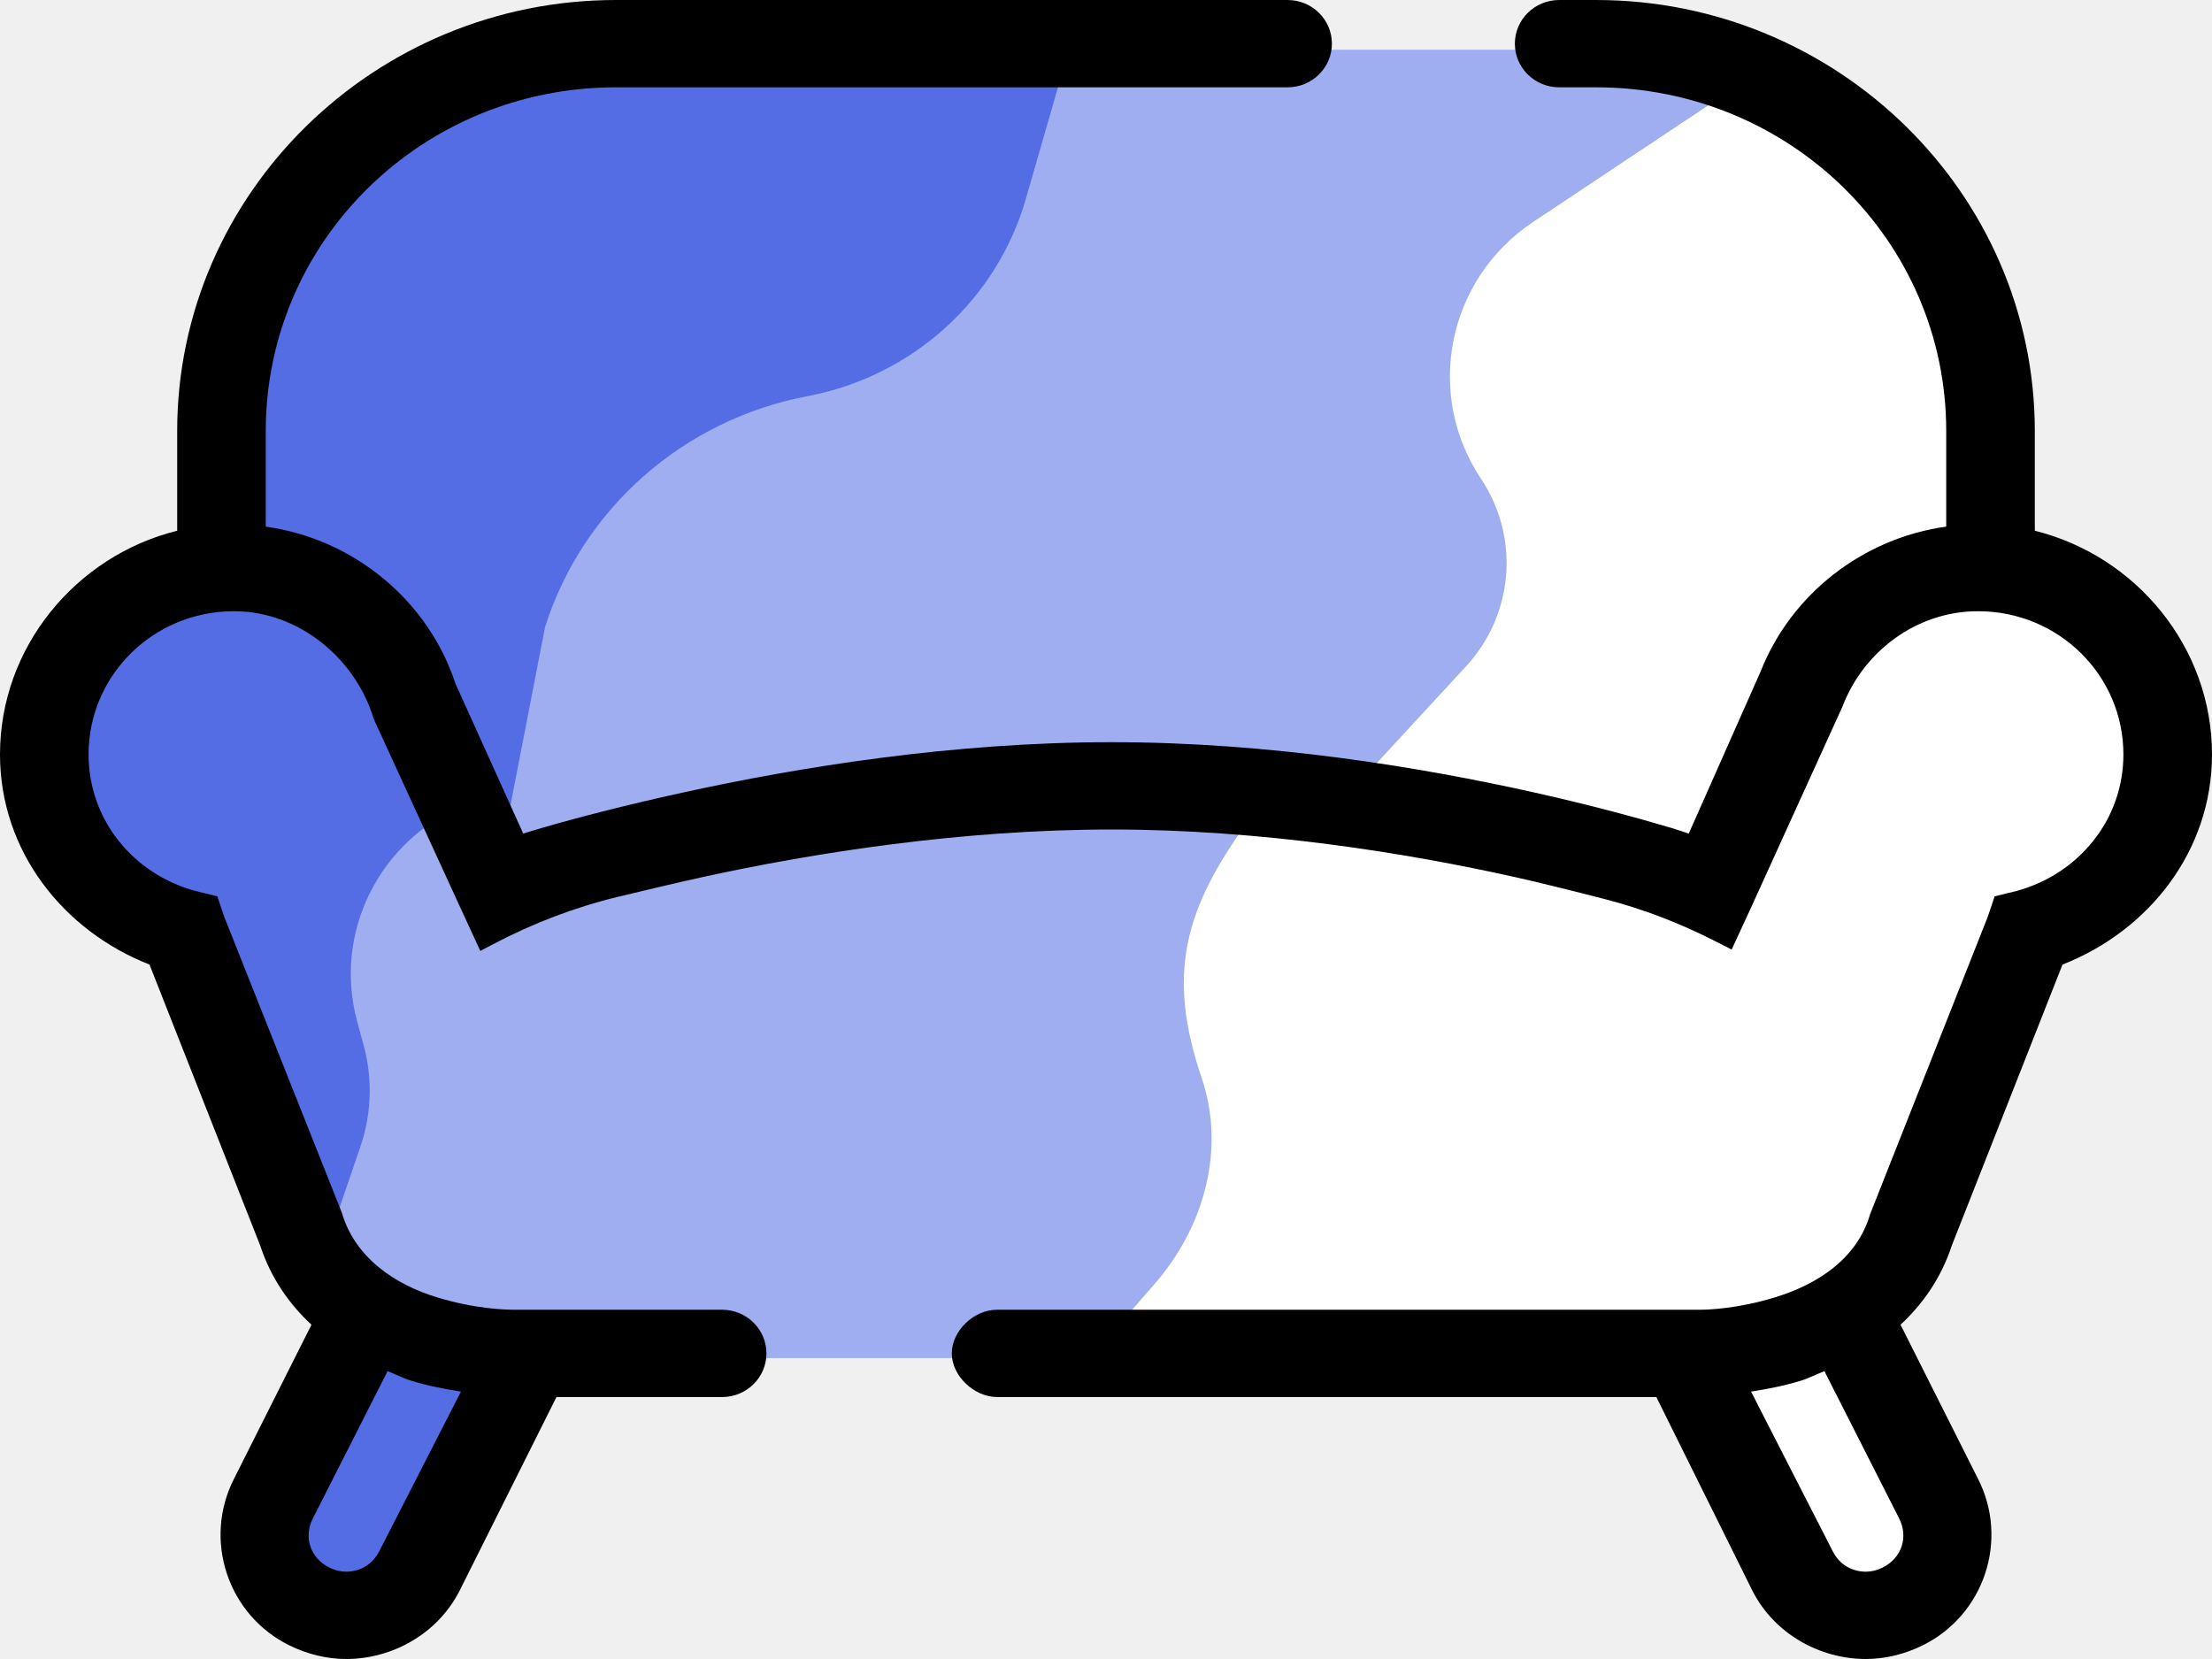
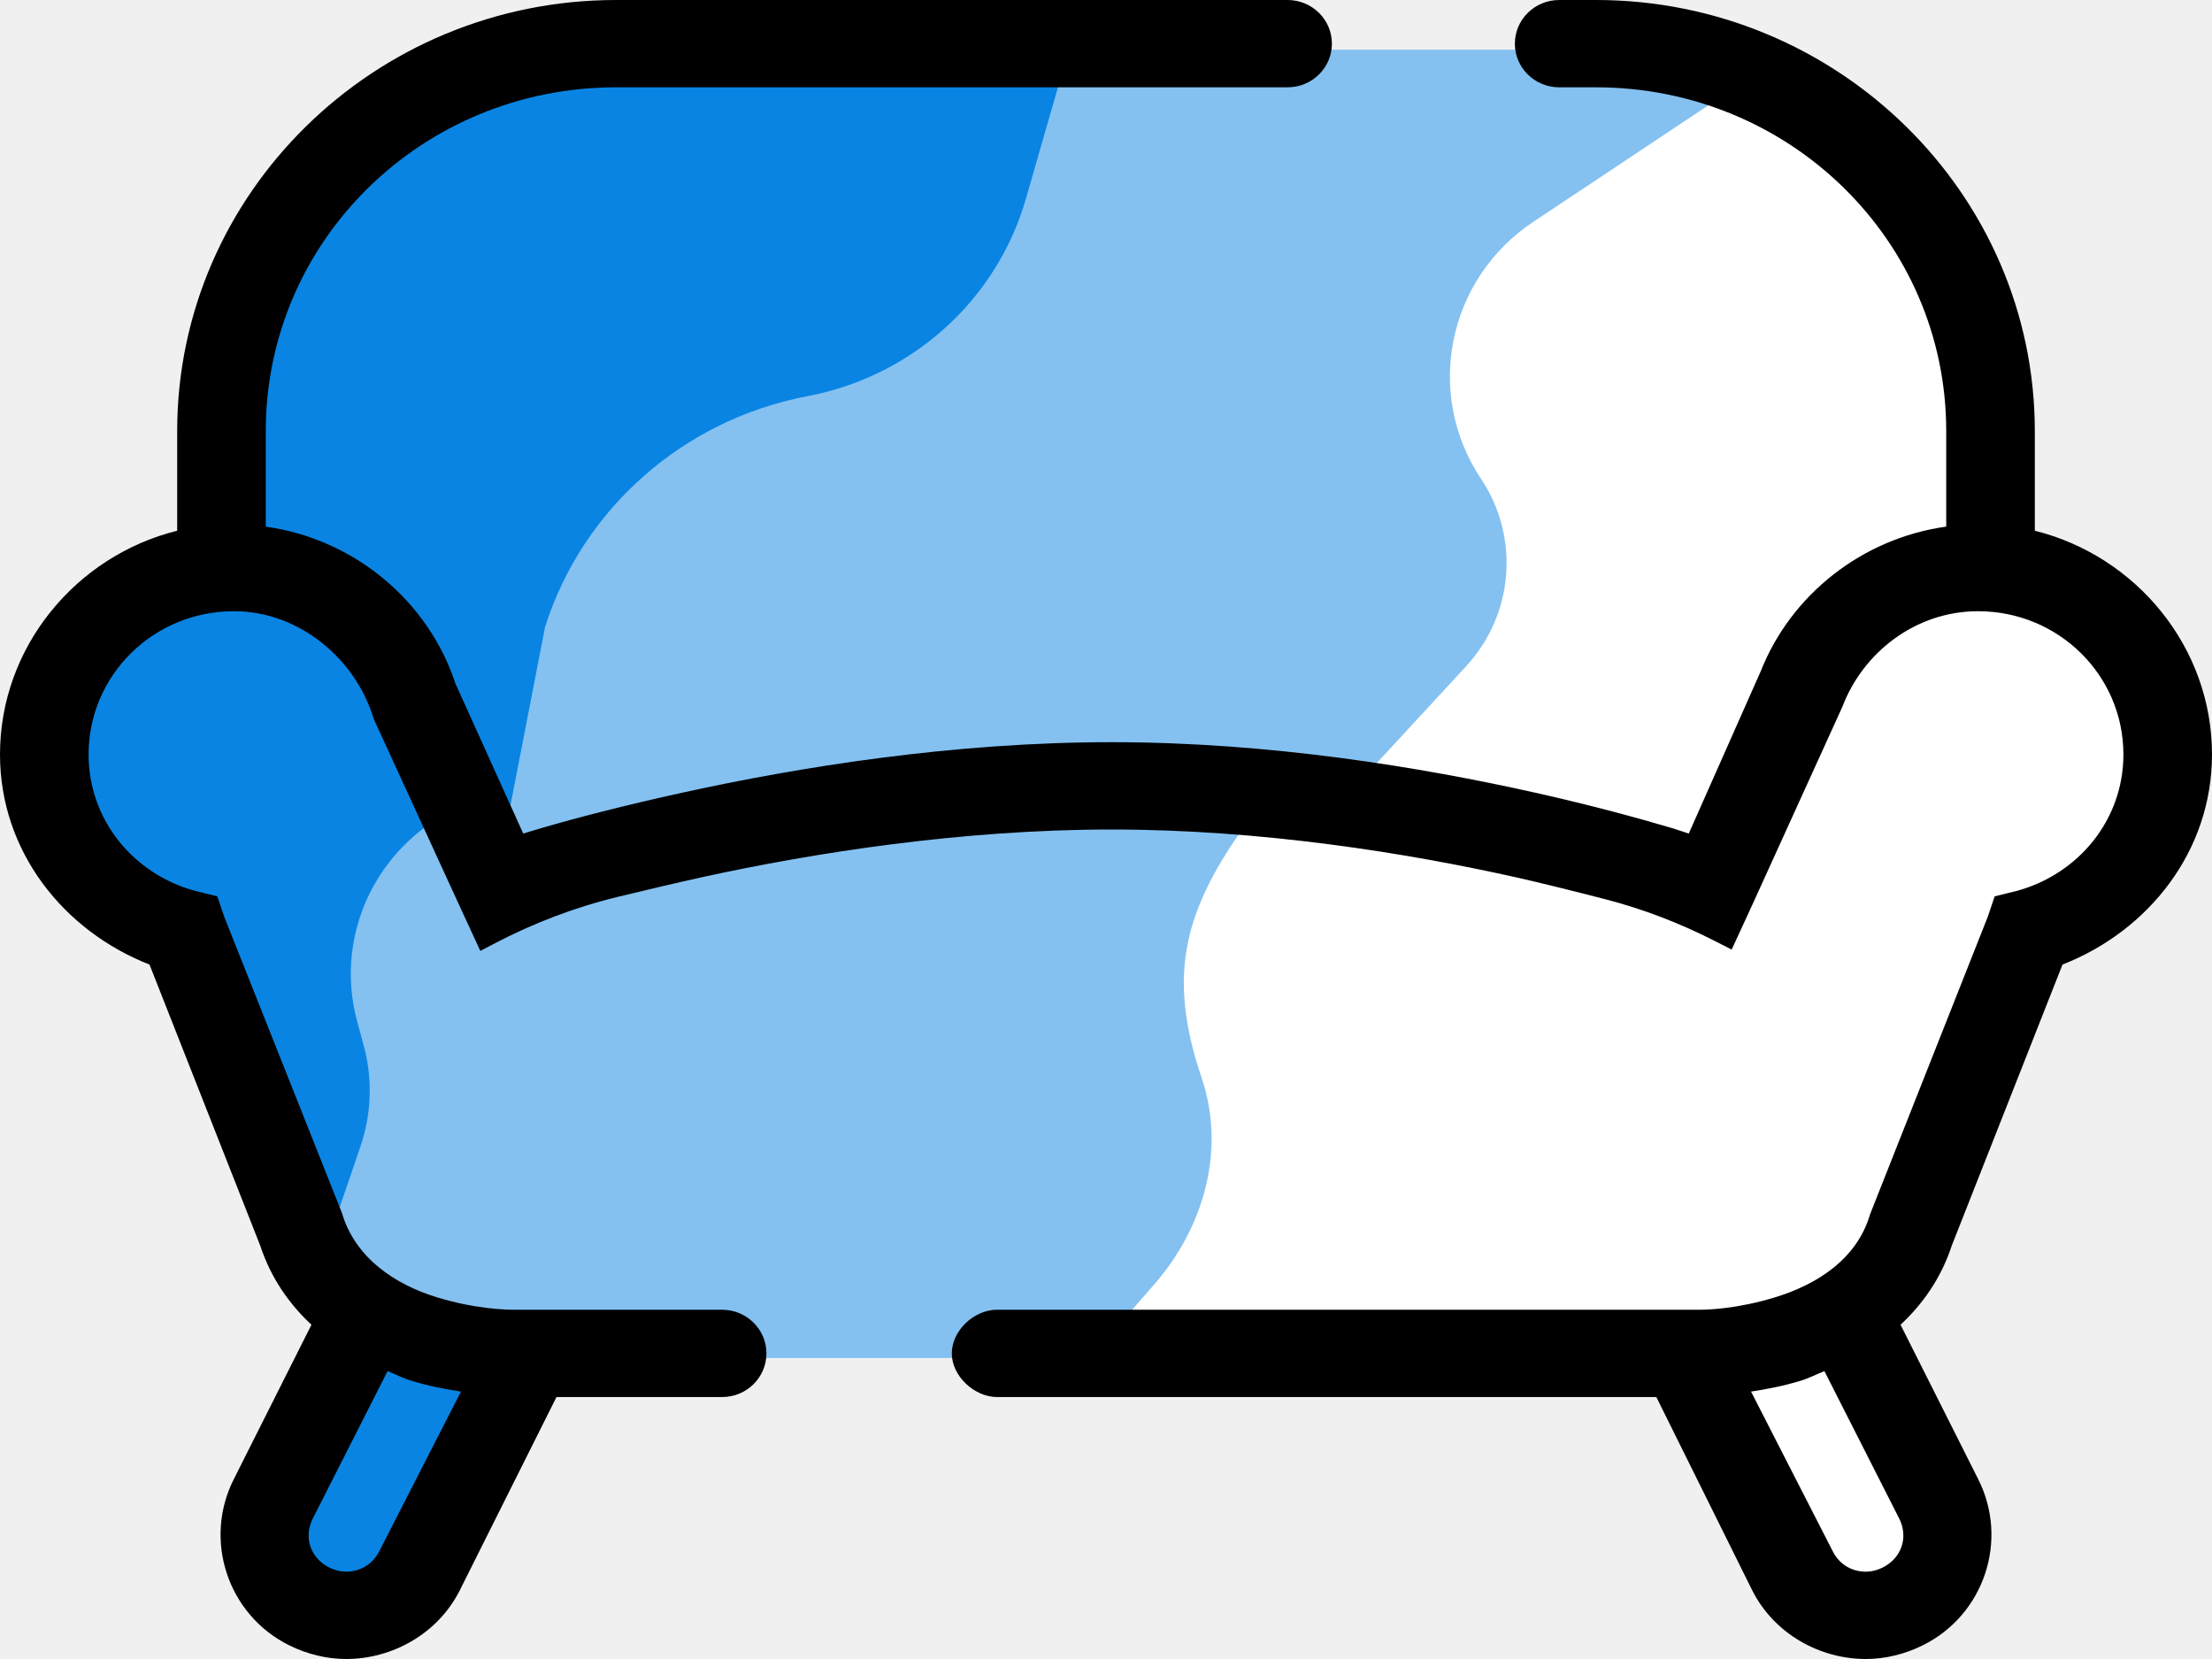
<svg xmlns="http://www.w3.org/2000/svg" width="364" height="273" viewBox="0 0 364 273" fill="none">
  <path d="M227.5 11.375H284.375L318.5 34.125L329.875 91L341.25 96.688L358.312 119.438L352.625 136.5L335.562 153.562L312.812 210.438L307.125 221.812L318.5 255.938L307.125 267.312L273 221.812H170.625L227.5 11.375Z" fill="white" />
-   <path d="M59.5 215.73L91 224.491L72.283 265.38L55.848 267.402L43.75 255.944L59.5 215.73Z" fill="#546de5" />
-   <path d="M151.758 8.595C152.182 8.325 152.678 8.181 153.183 8.181H291.65C292.624 8.181 293.01 9.422 292.203 9.959L252.323 36.497C238.185 45.905 234.348 64.745 243.71 78.788C250.136 88.427 249.12 101.124 241.243 109.656L221.648 130.879C221.469 131.073 221.213 131.184 220.946 131.184H152.671C152.496 131.184 152.322 131.202 152.152 131.235L88.668 143.847C87.477 144.084 86.278 143.486 85.766 142.401L53.459 73.748C52.909 72.579 53.317 71.191 54.416 70.492L151.758 8.595Z" fill="#9fadf1" />
-   <path d="M75.264 8.837C75.745 8.415 76.367 8.181 77.012 8.181H174.172C175.027 8.181 175.644 8.985 175.411 9.794L168.803 32.748C164.018 49.368 150.127 61.917 132.893 65.188C112.483 69.063 95.886 83.662 89.691 103.192L83.562 134.777C83.272 135.694 80.212 129.546 79.568 128.824L43.258 90.276C42.859 89.83 41.507 88.368 41.239 87.585C41.183 87.422 41.182 87.247 41.159 87.077L38.496 67.344V53.701L44.927 36.813C45.038 36.522 45.087 36.212 45.158 35.908C45.278 35.389 45.56 34.915 45.97 34.555L75.264 8.837Z" fill="#546de5" />
-   <path d="M81.759 140.625C82.245 141.564 83.261 142.119 84.327 142.027L204.726 133.008C205.695 132.935 206.265 134.058 205.625 134.777C194.877 149.537 191.915 160.18 197.75 177.407C201.716 189.117 198.173 201.896 190.012 211.267L181.999 220.467C181.687 220.892 178.156 222.564 177.625 222.619L173.36 223.434C173.195 223.464 173.028 223.481 172.86 223.481H112.898L73.606 219.744C73.053 219.691 72.531 219.466 72.115 219.104L50.956 200.608C50.594 200.291 50.327 199.882 50.188 199.425L42.987 176.009C42.913 175.767 42.875 175.514 42.875 175.26V136.174C42.875 135.695 43.01 135.225 43.266 134.817L60.264 107.691C61.34 105.975 63.91 106.079 64.838 107.877L81.759 140.625Z" fill="#9fadf1" />
-   <path d="M30.442 96.708C30.68 96.545 30.884 96.339 31.1 96.148C31.739 95.581 32.63 95.352 33.484 95.558L60.937 102.195C61.69 102.377 62.323 102.877 62.666 103.562L76.821 131.837C76.918 132.03 76.829 132.264 76.627 132.347C62.428 138.178 54.797 153.445 58.772 168.073L59.85 172.046C61.334 177.508 61.149 183.279 59.319 188.639L53.225 206.483C52.793 207.748 50.965 207.718 50.576 206.441L37.059 162.103C36.919 161.64 36.648 161.225 36.279 160.905L19.207 146.138C18.859 145.836 18.598 145.45 18.451 145.018L10.952 122.983C10.72 122.301 10.789 121.561 11.13 120.939C11.275 120.672 11.44 120.413 11.549 120.13L17.015 105.951L30.442 96.708Z" fill="#546de5" />
+   <path d="M59.5 215.73L91 224.491L72.283 265.38L55.848 267.402L43.75 255.944L59.5 215.73Z" fill="#0984E3" />
+   <path d="M151.758 8.595C152.182 8.325 152.678 8.181 153.183 8.181H291.65C292.624 8.181 293.01 9.422 292.203 9.959L252.323 36.497C238.185 45.905 234.348 64.745 243.71 78.788C250.136 88.427 249.12 101.124 241.243 109.656L221.648 130.879C221.469 131.073 221.213 131.184 220.946 131.184H152.671C152.496 131.184 152.322 131.202 152.152 131.235L88.668 143.847C87.477 144.084 86.278 143.486 85.766 142.401L53.459 73.748C52.909 72.579 53.317 71.191 54.416 70.492L151.758 8.595Z" fill="#84C1F1" />
+   <path d="M75.264 8.837C75.745 8.415 76.367 8.181 77.012 8.181H174.172C175.027 8.181 175.644 8.985 175.411 9.794L168.803 32.748C164.018 49.368 150.127 61.917 132.893 65.188C112.483 69.063 95.886 83.662 89.691 103.192L83.562 134.777C83.272 135.694 80.212 129.546 79.568 128.824L43.258 90.276C42.859 89.83 41.507 88.368 41.239 87.585C41.183 87.422 41.182 87.247 41.159 87.077L38.496 67.344V53.701L44.927 36.813C45.038 36.522 45.087 36.212 45.158 35.908C45.278 35.389 45.56 34.915 45.97 34.555L75.264 8.837Z" fill="#0984E3" />
+   <path d="M81.759 140.625C82.245 141.564 83.261 142.119 84.327 142.027L204.726 133.008C205.695 132.935 206.265 134.058 205.625 134.777C194.877 149.537 191.915 160.18 197.75 177.407C201.716 189.117 198.173 201.896 190.012 211.267L181.999 220.467C181.687 220.892 178.156 222.564 177.625 222.619L173.36 223.434C173.195 223.464 173.028 223.481 172.86 223.481H112.898L73.606 219.744C73.053 219.691 72.531 219.466 72.115 219.104L50.956 200.608C50.594 200.291 50.327 199.882 50.188 199.425L42.987 176.009C42.913 175.767 42.875 175.514 42.875 175.26V136.174C42.875 135.695 43.01 135.225 43.266 134.817L60.264 107.691C61.34 105.975 63.91 106.079 64.838 107.877L81.759 140.625Z" fill="#84C1F1" />
+   <path d="M30.442 96.708C30.68 96.545 30.884 96.339 31.1 96.148C31.739 95.581 32.63 95.352 33.484 95.558L60.937 102.195C61.69 102.377 62.323 102.877 62.666 103.562L76.821 131.837C76.918 132.03 76.829 132.264 76.627 132.347C62.428 138.178 54.797 153.445 58.772 168.073L59.85 172.046C61.334 177.508 61.149 183.279 59.319 188.639L53.225 206.483C52.793 207.748 50.965 207.718 50.576 206.441L37.059 162.103C36.919 161.64 36.648 161.225 36.279 160.905L19.207 146.138C18.859 145.836 18.598 145.45 18.451 145.018L10.952 122.983C10.72 122.301 10.789 121.561 11.13 120.939C11.275 120.672 11.44 120.413 11.549 120.13L17.015 105.951L30.442 96.708Z" fill="#0984E3" />
  <path d="M101.364 0C61.645 0 29.156 31.796 29.156 70.944V87.333C12.471 91.486 0 106.5 0 124.151C0 140.064 10.421 153.17 24.601 158.726L42.823 204.975C44.589 210.362 47.636 214.628 51.252 217.995L38.496 243.365C33.399 253.383 37.442 265.731 47.607 270.754C50.54 272.214 53.814 273 56.946 273C64.548 273 72.008 268.874 75.624 261.774L91.569 229.895H118.825C122.855 229.895 126.123 226.678 126.123 222.711C126.123 218.742 122.855 215.526 118.825 215.526H104.912H174.93H164.063C160.269 215.526 156.625 218.976 156.625 222.711C156.625 226.424 160.289 229.866 164.063 229.895H272.563L288.375 261.774C291.992 268.874 299.452 273 307.053 273C310.186 273 313.46 272.214 316.393 270.754C326.557 265.731 330.6 253.383 325.504 243.365L312.748 217.995C316.364 214.628 319.411 210.362 321.176 204.975L339.399 158.726C353.578 153.17 364 140.064 364 124.151C364 106.5 351.529 91.486 334.843 87.333V70.944C334.843 31.796 302.356 0 262.636 0H101.364ZM101.364 14.368H211.876C215.907 14.368 219.175 11.152 219.175 7.184C219.175 3.216 215.907 0 211.876 0H182.911H262.636H256.578C252.547 0 249.28 3.216 249.28 7.184C249.28 11.152 252.547 14.368 256.578 14.368H262.636C294.468 14.368 320.265 39.569 320.265 70.944V86.659C306.371 88.596 294.696 97.913 289.742 110.457L277.897 137.173C276.929 136.865 276.36 136.641 275.164 136.275C269.669 134.647 261.895 132.515 252.613 130.438C234.02 126.285 209.135 122.131 182.911 122.131C156.688 122.131 131.318 126.257 112.298 130.438C102.788 132.515 94.73 134.62 89.064 136.275C87.783 136.641 87.128 136.865 86.103 137.173L74.941 112.477C70.499 98.923 58.341 88.708 43.735 86.659V70.944C43.735 39.569 69.532 14.368 101.364 14.368ZM38.496 100.579C49.344 100.579 58.598 108.549 61.502 118.315L75.624 149.073L79.041 156.481L81.191 155.351C87.706 151.926 94.617 149.283 101.79 147.553C106.34 146.456 111.496 145.237 115.487 144.357C133.795 140.345 158.253 136.5 182.911 136.5C207.569 136.5 231.571 140.372 249.424 144.357C253.708 145.315 259.426 146.753 264.21 147.988C270.366 149.577 276.307 151.867 281.964 154.736L284.959 156.257L288.375 148.848L303.181 116.294C306.569 107.37 315.225 100.579 325.504 100.579C338.744 100.579 349.421 111.102 349.421 124.151C349.421 134.985 341.961 143.852 331.882 146.603L328.237 147.5L327.098 150.868L307.737 199.81C305.601 207.135 299.081 211.372 292.02 213.505C285.955 215.358 281.143 215.526 279.719 215.526H104.912H84.508C83.313 215.526 78.243 215.414 71.979 213.505C64.919 211.372 58.398 206.911 56.263 199.586L36.901 150.868L35.763 147.5L32.118 146.603C22.01 143.852 14.579 134.985 14.579 124.151C14.579 111.102 25.256 100.579 38.496 100.579ZM63.78 225.628C65.061 226.134 66.428 226.835 67.652 227.2C70.585 228.098 73.318 228.603 75.853 228.996L62.413 255.264C61.302 257.453 59.224 258.631 56.946 258.631C56.035 258.631 55.124 258.407 54.212 257.958C51.081 256.414 49.913 252.962 51.479 249.875L63.78 225.628ZM300.22 225.628L312.521 249.875C314.086 252.962 312.919 256.414 309.787 257.958C308.876 258.407 307.965 258.631 307.053 258.631C304.775 258.631 302.697 257.48 301.587 255.264L288.147 228.996C290.682 228.603 293.415 228.098 296.348 227.2C297.572 226.835 298.939 226.134 300.22 225.628Z" fill="black" />
</svg>
